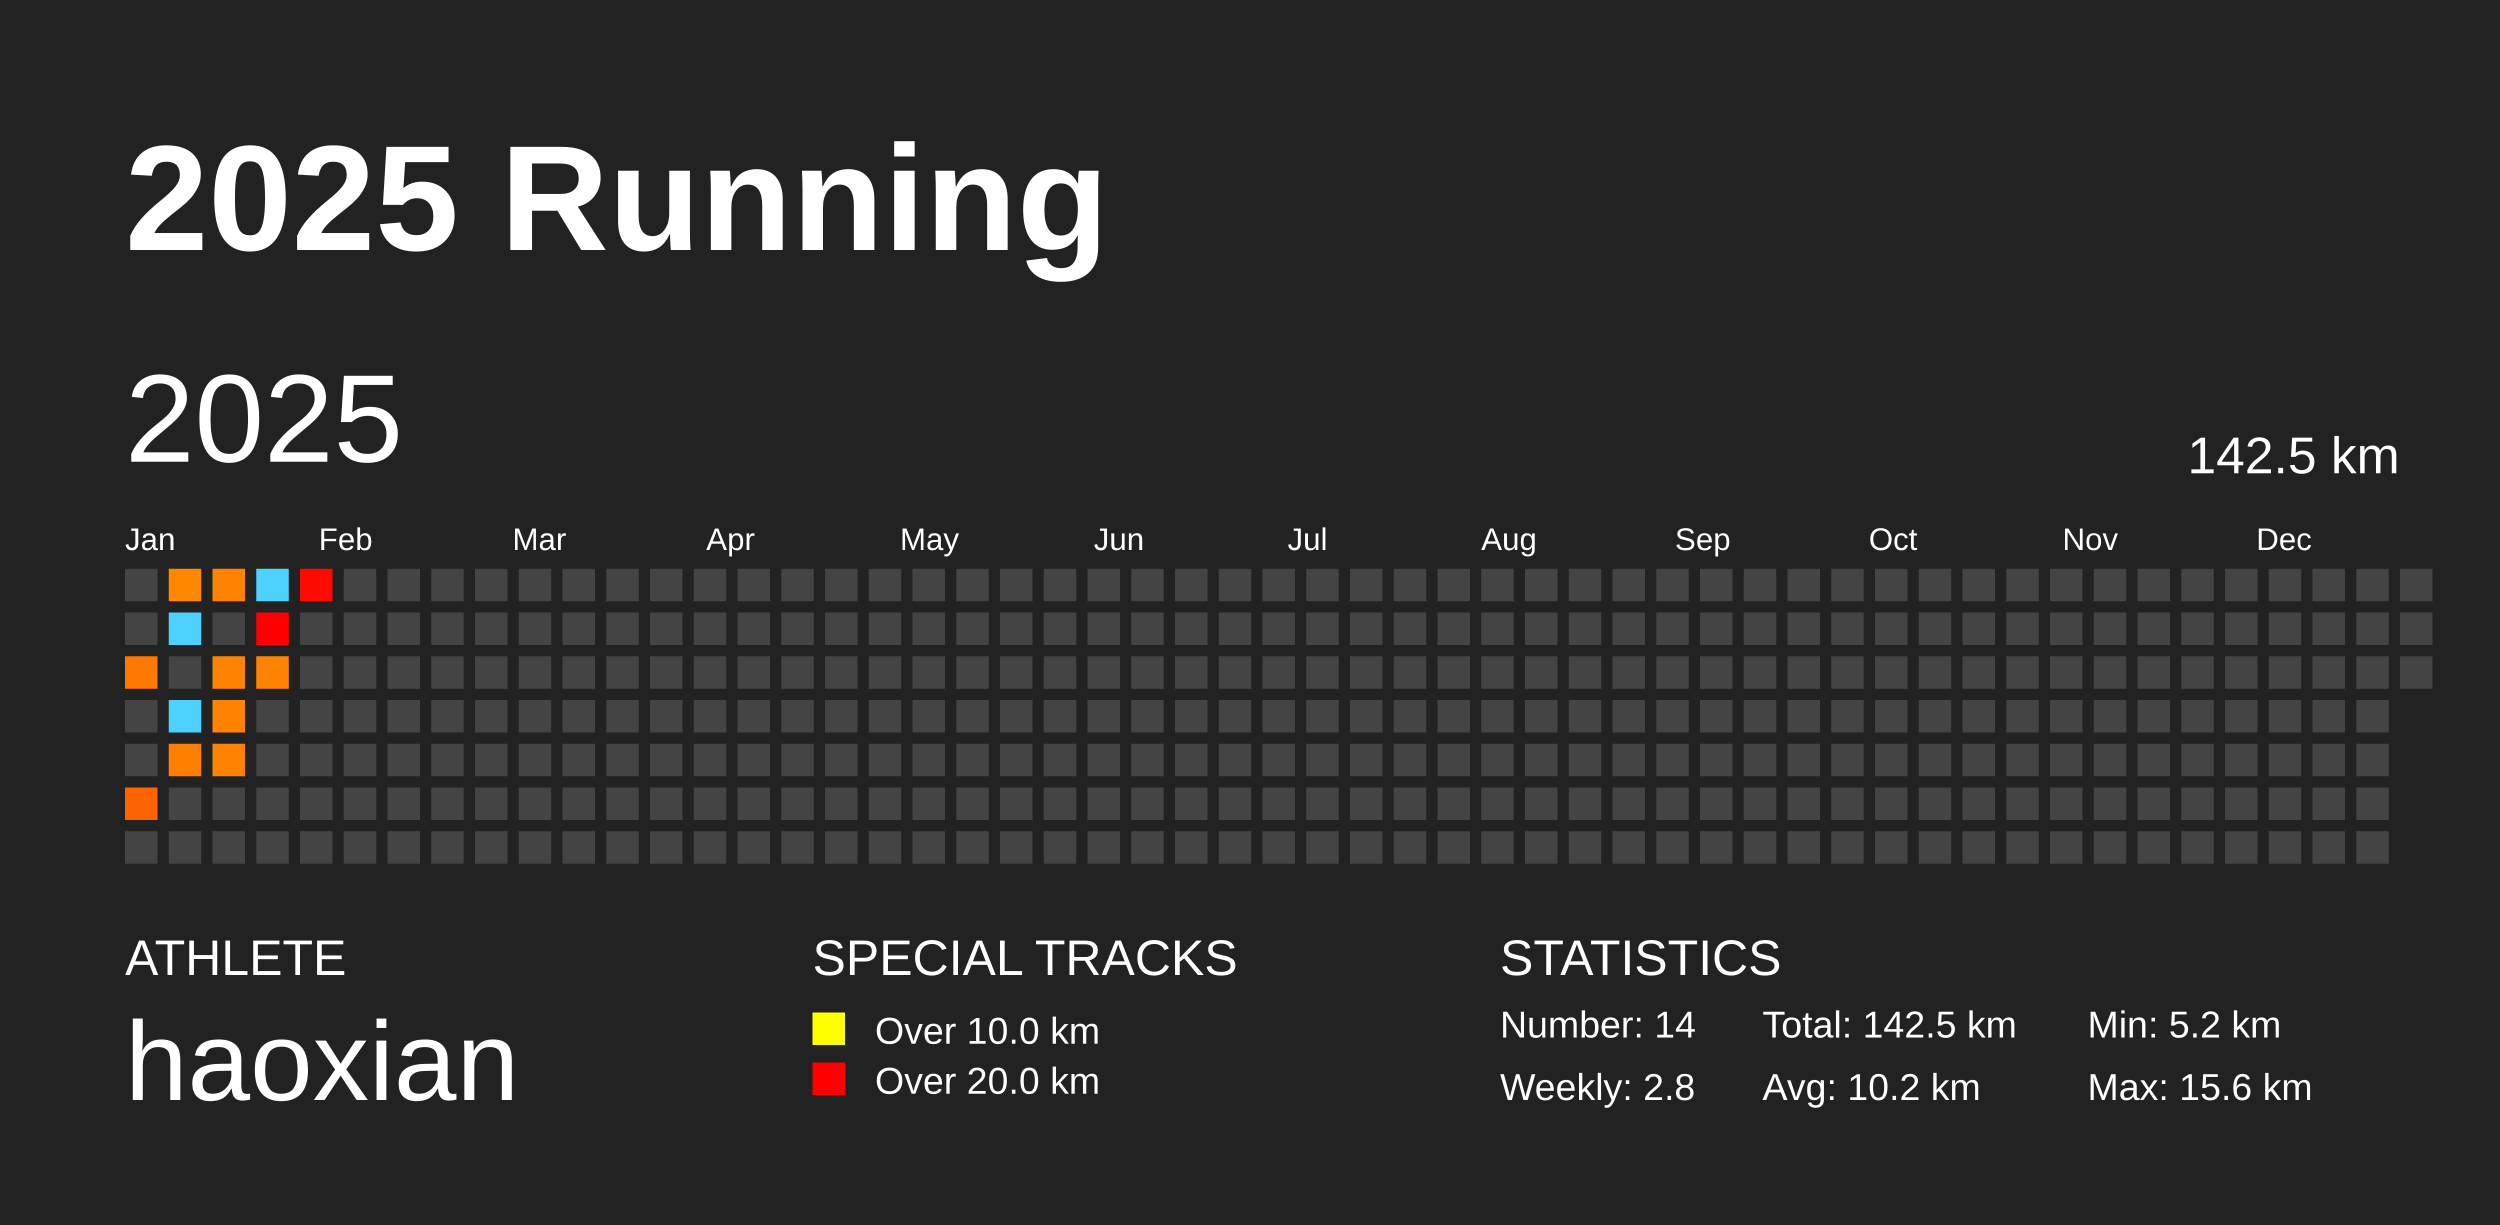
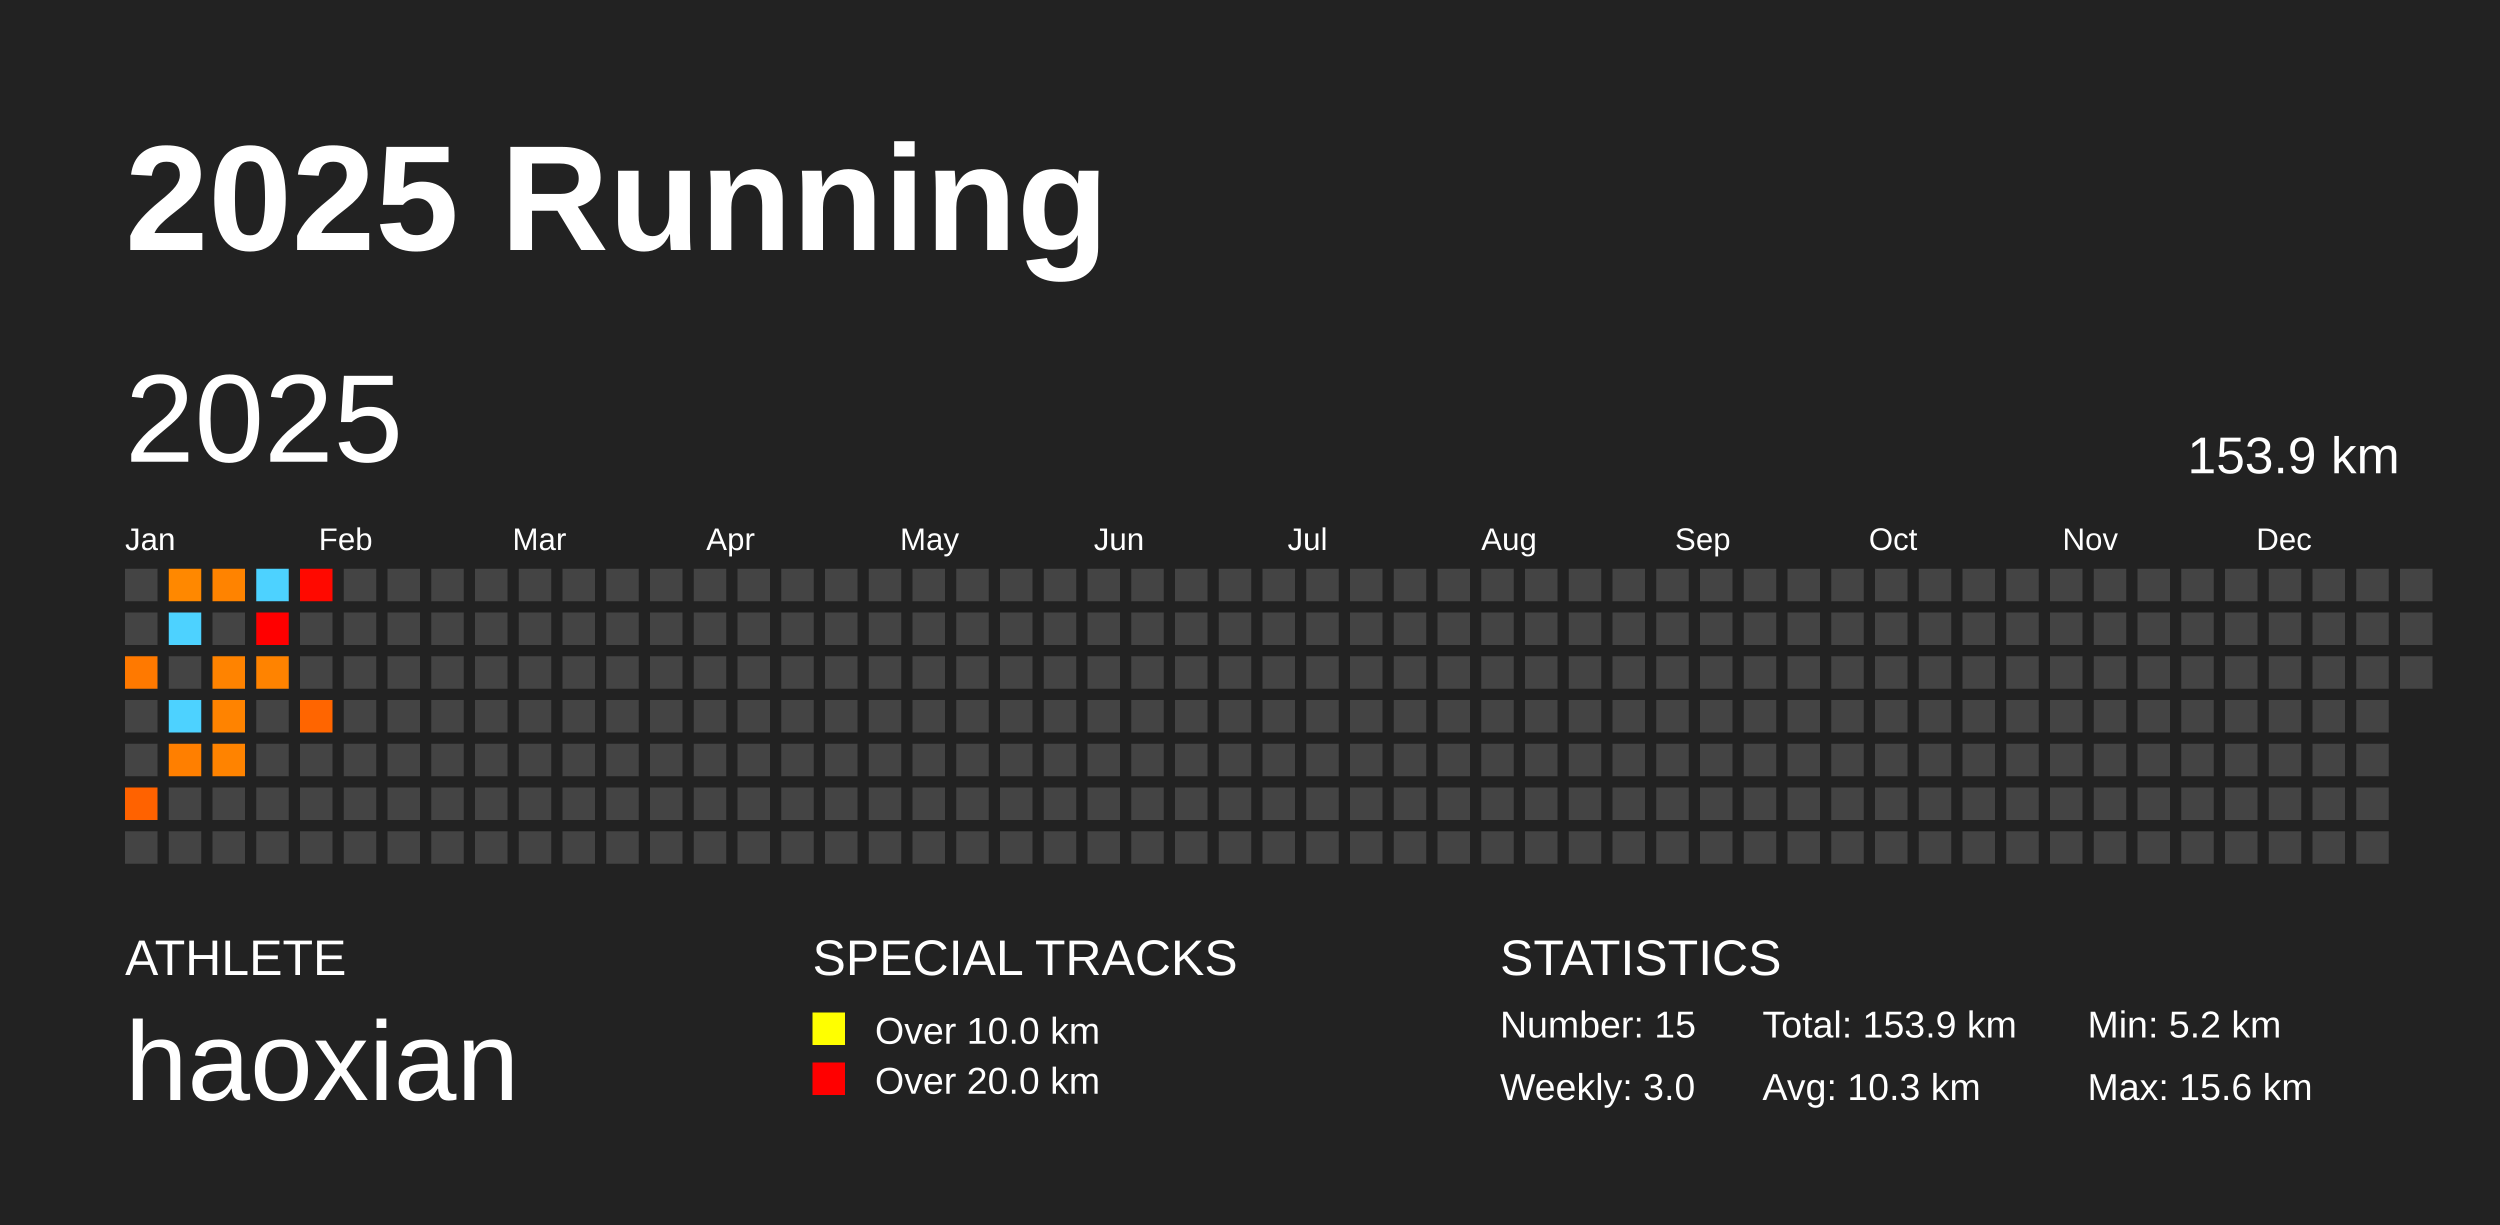
<svg xmlns="http://www.w3.org/2000/svg" baseProfile="full" height="98mm" version="1.1" viewBox="0,0,200,98" width="200mm">
  <defs />
  <rect fill="#222222" height="98" width="200" x="0" y="0" />
  <text fill="#FFFFFF" style="font-size:12px; font-family:Arial; font-weight:bold;" x="10" y="20">2025 Running</text>
  <text fill="#FFFFFF" style="font-size:4px; font-family:Arial" x="10" y="78">ATHLETE</text>
  <text fill="#FFFFFF" style="font-size:9px; font-family:Arial" x="10" y="88">haoxian</text>
  <text fill="#FFFFFF" style="font-size:4px; font-family:Arial" x="65" y="78">SPECIAL TRACKS</text>
  <rect fill="yellow" height="2.6" width="2.6" x="65" y="81" />
  <text fill="#FFFFFF" style="font-size:3px; font-family:Arial" x="70" y="83.5">Over 10.0 km</text>
  <rect fill="red" height="2.6" width="2.6" x="65" y="85" />
  <text fill="#FFFFFF" style="font-size:3px; font-family:Arial" x="70" y="87.5">Over 20.0 km</text>
  <text fill="#FFFFFF" style="font-size:4px; font-family:Arial" x="120" y="78">STATISTICS</text>
-   <text fill="#FFFFFF" style="font-size:3px; font-family:Arial" x="120" y="83">Number: 14</text>
-   <text fill="#FFFFFF" style="font-size:3px; font-family:Arial" x="120" y="88">Weekly: 2.8</text>
-   <text fill="#FFFFFF" style="font-size:3px; font-family:Arial" x="141" y="83">Total: 142.5 km</text>
-   <text fill="#FFFFFF" style="font-size:3px; font-family:Arial" x="141" y="88">Avg: 10.2 km</text>
+   <text fill="#FFFFFF" style="font-size:3px; font-family:Arial" x="120" y="83">Number: 15</text>
+   <text fill="#FFFFFF" style="font-size:3px; font-family:Arial" x="120" y="88">Weekly: 3.0</text>
+   <text fill="#FFFFFF" style="font-size:3px; font-family:Arial" x="141" y="83">Total: 153.9 km</text>
+   <text fill="#FFFFFF" style="font-size:3px; font-family:Arial" x="141" y="88">Avg: 10.3 km</text>
  <text fill="#FFFFFF" style="font-size:3px; font-family:Arial" x="167" y="83">Min: 5.2 km</text>
  <text fill="#FFFFFF" style="font-size:3px; font-family:Arial" x="167" y="88">Max: 15.6 km</text>
  <text dominant-baseline="hanging" fill="#FFFFFF" style="font-size:10.0px; font-family:Arial;" x="10" y="30">2025</text>
-   <text dominant-baseline="hanging" fill="#FFFFFF" style="font-size:4.125px; font-family:Arial;" x="175" y="35">142.5 km</text>
+   <text dominant-baseline="hanging" fill="#FFFFFF" style="font-size:4.125px; font-family:Arial;" x="175" y="35">153.9 km</text>
  <text fill="#FFFFFF" style="font-size:2.5px; font-family:Arial" x="10.0" y="44">Jan</text>
  <text fill="#FFFFFF" style="font-size:2.5px; font-family:Arial" x="25.5" y="44">Feb</text>
  <text fill="#FFFFFF" style="font-size:2.5px; font-family:Arial" x="41.0" y="44">Mar</text>
  <text fill="#FFFFFF" style="font-size:2.5px; font-family:Arial" x="56.5" y="44">Apr</text>
  <text fill="#FFFFFF" style="font-size:2.5px; font-family:Arial" x="72.0" y="44">May</text>
  <text fill="#FFFFFF" style="font-size:2.5px; font-family:Arial" x="87.5" y="44">Jun</text>
  <text fill="#FFFFFF" style="font-size:2.5px; font-family:Arial" x="103.0" y="44">Jul</text>
  <text fill="#FFFFFF" style="font-size:2.5px; font-family:Arial" x="118.5" y="44">Aug</text>
  <text fill="#FFFFFF" style="font-size:2.5px; font-family:Arial" x="134.0" y="44">Sep</text>
  <text fill="#FFFFFF" style="font-size:2.5px; font-family:Arial" x="149.5" y="44">Oct</text>
  <text fill="#FFFFFF" style="font-size:2.5px; font-family:Arial" x="165.0" y="44">Nov</text>
  <text fill="#FFFFFF" style="font-size:2.5px; font-family:Arial" x="180.5" y="44">Dec</text>
  <rect fill="#444444" height="2.6" width="2.6" x="10.0" y="45.5" />
  <rect fill="#444444" height="2.6" width="2.6" x="10.0" y="49.0" />
  <rect fill="#ff7900" height="2.6" width="2.6" x="10.0" y="52.5" />
  <rect fill="#444444" height="2.6" width="2.6" x="10.0" y="56.0" />
  <rect fill="#444444" height="2.6" width="2.6" x="10.0" y="59.5" />
  <rect fill="#ff6200" height="2.6" width="2.6" x="10.0" y="63.0" />
  <rect fill="#444444" height="2.6" width="2.6" x="10.0" y="66.5" />
  <rect fill="#ff8800" height="2.6" width="2.6" x="13.5" y="45.5" />
  <rect fill="#4dd2ff" height="2.6" width="2.6" x="13.5" y="49.0" />
  <rect fill="#444444" height="2.6" width="2.6" x="13.5" y="52.5" />
  <rect fill="#4dd2ff" height="2.6" width="2.6" x="13.5" y="56.0" />
  <rect fill="#ff7f00" height="2.6" width="2.6" x="13.5" y="59.5" />
  <rect fill="#444444" height="2.6" width="2.6" x="13.5" y="63.0" />
  <rect fill="#444444" height="2.6" width="2.6" x="13.5" y="66.5" />
  <rect fill="#ff8300" height="2.6" width="2.6" x="17.0" y="45.5" />
  <rect fill="#444444" height="2.6" width="2.6" x="17.0" y="49.0" />
  <rect fill="#ff8300" height="2.6" width="2.6" x="17.0" y="52.5" />
  <rect fill="#ff8300" height="2.6" width="2.6" x="17.0" y="56.0" />
  <rect fill="#ff8300" height="2.6" width="2.6" x="17.0" y="59.5" />
  <rect fill="#444444" height="2.6" width="2.6" x="17.0" y="63.0" />
  <rect fill="#444444" height="2.6" width="2.6" x="17.0" y="66.5" />
  <rect fill="#4dd2ff" height="2.6" width="2.6" x="20.5" y="45.5" />
  <rect fill="#ff0000" height="2.6" width="2.6" x="20.5" y="49.0" />
  <rect fill="#ff8300" height="2.6" width="2.6" x="20.5" y="52.5" />
  <rect fill="#444444" height="2.6" width="2.6" x="20.5" y="56.0" />
  <rect fill="#444444" height="2.6" width="2.6" x="20.5" y="59.5" />
  <rect fill="#444444" height="2.6" width="2.6" x="20.5" y="63.0" />
  <rect fill="#444444" height="2.6" width="2.6" x="20.5" y="66.5" />
  <rect fill="#ff0900" height="2.6" width="2.6" x="24.0" y="45.5" />
  <rect fill="#444444" height="2.6" width="2.6" x="24.0" y="49.0" />
  <rect fill="#444444" height="2.6" width="2.6" x="24.0" y="52.5" />
-   <rect fill="#444444" height="2.6" width="2.6" x="24.0" y="56.0" />
+   <rect fill="#ff6500" height="2.6" width="2.6" x="24.0" y="56.0" />
  <rect fill="#444444" height="2.6" width="2.6" x="24.0" y="59.5" />
  <rect fill="#444444" height="2.6" width="2.6" x="24.0" y="63.0" />
  <rect fill="#444444" height="2.6" width="2.6" x="24.0" y="66.5" />
  <rect fill="#444444" height="2.6" width="2.6" x="27.5" y="45.5" />
  <rect fill="#444444" height="2.6" width="2.6" x="27.5" y="49.0" />
  <rect fill="#444444" height="2.6" width="2.6" x="27.5" y="52.5" />
  <rect fill="#444444" height="2.6" width="2.6" x="27.5" y="56.0" />
  <rect fill="#444444" height="2.6" width="2.6" x="27.5" y="59.5" />
  <rect fill="#444444" height="2.6" width="2.6" x="27.5" y="63.0" />
  <rect fill="#444444" height="2.6" width="2.6" x="27.5" y="66.5" />
  <rect fill="#444444" height="2.6" width="2.6" x="31.0" y="45.5" />
  <rect fill="#444444" height="2.6" width="2.6" x="31.0" y="49.0" />
  <rect fill="#444444" height="2.6" width="2.6" x="31.0" y="52.5" />
  <rect fill="#444444" height="2.6" width="2.6" x="31.0" y="56.0" />
  <rect fill="#444444" height="2.6" width="2.6" x="31.0" y="59.5" />
  <rect fill="#444444" height="2.6" width="2.6" x="31.0" y="63.0" />
  <rect fill="#444444" height="2.6" width="2.6" x="31.0" y="66.5" />
  <rect fill="#444444" height="2.6" width="2.6" x="34.5" y="45.5" />
  <rect fill="#444444" height="2.6" width="2.6" x="34.5" y="49.0" />
  <rect fill="#444444" height="2.6" width="2.6" x="34.5" y="52.5" />
  <rect fill="#444444" height="2.6" width="2.6" x="34.5" y="56.0" />
  <rect fill="#444444" height="2.6" width="2.6" x="34.5" y="59.5" />
  <rect fill="#444444" height="2.6" width="2.6" x="34.5" y="63.0" />
  <rect fill="#444444" height="2.6" width="2.6" x="34.5" y="66.5" />
  <rect fill="#444444" height="2.6" width="2.6" x="38.0" y="45.5" />
  <rect fill="#444444" height="2.6" width="2.6" x="38.0" y="49.0" />
  <rect fill="#444444" height="2.6" width="2.6" x="38.0" y="52.5" />
  <rect fill="#444444" height="2.6" width="2.6" x="38.0" y="56.0" />
  <rect fill="#444444" height="2.6" width="2.6" x="38.0" y="59.5" />
  <rect fill="#444444" height="2.6" width="2.6" x="38.0" y="63.0" />
  <rect fill="#444444" height="2.6" width="2.6" x="38.0" y="66.5" />
  <rect fill="#444444" height="2.6" width="2.6" x="41.5" y="45.5" />
  <rect fill="#444444" height="2.6" width="2.6" x="41.5" y="49.0" />
  <rect fill="#444444" height="2.6" width="2.6" x="41.5" y="52.5" />
  <rect fill="#444444" height="2.6" width="2.6" x="41.5" y="56.0" />
  <rect fill="#444444" height="2.6" width="2.6" x="41.5" y="59.5" />
  <rect fill="#444444" height="2.6" width="2.6" x="41.5" y="63.0" />
  <rect fill="#444444" height="2.6" width="2.6" x="41.5" y="66.5" />
  <rect fill="#444444" height="2.6" width="2.6" x="45.0" y="45.5" />
  <rect fill="#444444" height="2.6" width="2.6" x="45.0" y="49.0" />
  <rect fill="#444444" height="2.6" width="2.6" x="45.0" y="52.5" />
  <rect fill="#444444" height="2.6" width="2.6" x="45.0" y="56.0" />
  <rect fill="#444444" height="2.6" width="2.6" x="45.0" y="59.5" />
  <rect fill="#444444" height="2.6" width="2.6" x="45.0" y="63.0" />
  <rect fill="#444444" height="2.6" width="2.6" x="45.0" y="66.5" />
  <rect fill="#444444" height="2.6" width="2.6" x="48.5" y="45.5" />
  <rect fill="#444444" height="2.6" width="2.6" x="48.5" y="49.0" />
  <rect fill="#444444" height="2.6" width="2.6" x="48.5" y="52.5" />
  <rect fill="#444444" height="2.6" width="2.6" x="48.5" y="56.0" />
  <rect fill="#444444" height="2.6" width="2.6" x="48.5" y="59.5" />
  <rect fill="#444444" height="2.6" width="2.6" x="48.5" y="63.0" />
  <rect fill="#444444" height="2.6" width="2.6" x="48.5" y="66.5" />
  <rect fill="#444444" height="2.6" width="2.6" x="52.0" y="45.5" />
  <rect fill="#444444" height="2.6" width="2.6" x="52.0" y="49.0" />
  <rect fill="#444444" height="2.6" width="2.6" x="52.0" y="52.5" />
  <rect fill="#444444" height="2.6" width="2.6" x="52.0" y="56.0" />
  <rect fill="#444444" height="2.6" width="2.6" x="52.0" y="59.5" />
  <rect fill="#444444" height="2.6" width="2.6" x="52.0" y="63.0" />
  <rect fill="#444444" height="2.6" width="2.6" x="52.0" y="66.5" />
  <rect fill="#444444" height="2.6" width="2.6" x="55.5" y="45.5" />
  <rect fill="#444444" height="2.6" width="2.6" x="55.5" y="49.0" />
  <rect fill="#444444" height="2.6" width="2.6" x="55.5" y="52.5" />
  <rect fill="#444444" height="2.6" width="2.6" x="55.5" y="56.0" />
  <rect fill="#444444" height="2.6" width="2.6" x="55.5" y="59.5" />
  <rect fill="#444444" height="2.6" width="2.6" x="55.5" y="63.0" />
  <rect fill="#444444" height="2.6" width="2.6" x="55.5" y="66.5" />
  <rect fill="#444444" height="2.6" width="2.6" x="59.0" y="45.5" />
  <rect fill="#444444" height="2.6" width="2.6" x="59.0" y="49.0" />
  <rect fill="#444444" height="2.6" width="2.6" x="59.0" y="52.5" />
  <rect fill="#444444" height="2.6" width="2.6" x="59.0" y="56.0" />
  <rect fill="#444444" height="2.6" width="2.6" x="59.0" y="59.5" />
  <rect fill="#444444" height="2.6" width="2.6" x="59.0" y="63.0" />
  <rect fill="#444444" height="2.6" width="2.6" x="59.0" y="66.5" />
  <rect fill="#444444" height="2.6" width="2.6" x="62.5" y="45.5" />
  <rect fill="#444444" height="2.6" width="2.6" x="62.5" y="49.0" />
  <rect fill="#444444" height="2.6" width="2.6" x="62.5" y="52.5" />
  <rect fill="#444444" height="2.6" width="2.6" x="62.5" y="56.0" />
  <rect fill="#444444" height="2.6" width="2.6" x="62.5" y="59.5" />
  <rect fill="#444444" height="2.6" width="2.6" x="62.5" y="63.0" />
  <rect fill="#444444" height="2.6" width="2.6" x="62.5" y="66.5" />
  <rect fill="#444444" height="2.6" width="2.6" x="66.0" y="45.5" />
  <rect fill="#444444" height="2.6" width="2.6" x="66.0" y="49.0" />
  <rect fill="#444444" height="2.6" width="2.6" x="66.0" y="52.5" />
  <rect fill="#444444" height="2.6" width="2.6" x="66.0" y="56.0" />
  <rect fill="#444444" height="2.6" width="2.6" x="66.0" y="59.5" />
  <rect fill="#444444" height="2.6" width="2.6" x="66.0" y="63.0" />
  <rect fill="#444444" height="2.6" width="2.6" x="66.0" y="66.5" />
  <rect fill="#444444" height="2.6" width="2.6" x="69.5" y="45.5" />
  <rect fill="#444444" height="2.6" width="2.6" x="69.5" y="49.0" />
  <rect fill="#444444" height="2.6" width="2.6" x="69.5" y="52.5" />
  <rect fill="#444444" height="2.6" width="2.6" x="69.5" y="56.0" />
  <rect fill="#444444" height="2.6" width="2.6" x="69.5" y="59.5" />
  <rect fill="#444444" height="2.6" width="2.6" x="69.5" y="63.0" />
  <rect fill="#444444" height="2.6" width="2.6" x="69.5" y="66.5" />
  <rect fill="#444444" height="2.6" width="2.6" x="73.0" y="45.5" />
  <rect fill="#444444" height="2.6" width="2.6" x="73.0" y="49.0" />
  <rect fill="#444444" height="2.6" width="2.6" x="73.0" y="52.5" />
  <rect fill="#444444" height="2.6" width="2.6" x="73.0" y="56.0" />
  <rect fill="#444444" height="2.6" width="2.6" x="73.0" y="59.5" />
  <rect fill="#444444" height="2.6" width="2.6" x="73.0" y="63.0" />
  <rect fill="#444444" height="2.6" width="2.6" x="73.0" y="66.5" />
  <rect fill="#444444" height="2.6" width="2.6" x="76.5" y="45.5" />
  <rect fill="#444444" height="2.6" width="2.6" x="76.5" y="49.0" />
  <rect fill="#444444" height="2.6" width="2.6" x="76.5" y="52.5" />
  <rect fill="#444444" height="2.6" width="2.6" x="76.5" y="56.0" />
  <rect fill="#444444" height="2.6" width="2.6" x="76.5" y="59.5" />
  <rect fill="#444444" height="2.6" width="2.6" x="76.5" y="63.0" />
  <rect fill="#444444" height="2.6" width="2.6" x="76.5" y="66.5" />
  <rect fill="#444444" height="2.6" width="2.6" x="80.0" y="45.5" />
  <rect fill="#444444" height="2.6" width="2.6" x="80.0" y="49.0" />
  <rect fill="#444444" height="2.6" width="2.6" x="80.0" y="52.5" />
  <rect fill="#444444" height="2.6" width="2.6" x="80.0" y="56.0" />
  <rect fill="#444444" height="2.6" width="2.6" x="80.0" y="59.5" />
  <rect fill="#444444" height="2.6" width="2.6" x="80.0" y="63.0" />
  <rect fill="#444444" height="2.6" width="2.6" x="80.0" y="66.5" />
  <rect fill="#444444" height="2.6" width="2.6" x="83.5" y="45.5" />
  <rect fill="#444444" height="2.6" width="2.6" x="83.5" y="49.0" />
  <rect fill="#444444" height="2.6" width="2.6" x="83.5" y="52.5" />
  <rect fill="#444444" height="2.6" width="2.6" x="83.5" y="56.0" />
  <rect fill="#444444" height="2.6" width="2.6" x="83.5" y="59.5" />
  <rect fill="#444444" height="2.6" width="2.6" x="83.5" y="63.0" />
  <rect fill="#444444" height="2.6" width="2.6" x="83.5" y="66.5" />
  <rect fill="#444444" height="2.6" width="2.6" x="87.0" y="45.5" />
  <rect fill="#444444" height="2.6" width="2.6" x="87.0" y="49.0" />
  <rect fill="#444444" height="2.6" width="2.6" x="87.0" y="52.5" />
  <rect fill="#444444" height="2.6" width="2.6" x="87.0" y="56.0" />
  <rect fill="#444444" height="2.6" width="2.6" x="87.0" y="59.5" />
  <rect fill="#444444" height="2.6" width="2.6" x="87.0" y="63.0" />
  <rect fill="#444444" height="2.6" width="2.6" x="87.0" y="66.5" />
  <rect fill="#444444" height="2.6" width="2.6" x="90.5" y="45.5" />
  <rect fill="#444444" height="2.6" width="2.6" x="90.5" y="49.0" />
  <rect fill="#444444" height="2.6" width="2.6" x="90.5" y="52.5" />
  <rect fill="#444444" height="2.6" width="2.6" x="90.5" y="56.0" />
  <rect fill="#444444" height="2.6" width="2.6" x="90.5" y="59.5" />
  <rect fill="#444444" height="2.6" width="2.6" x="90.5" y="63.0" />
  <rect fill="#444444" height="2.6" width="2.6" x="90.5" y="66.5" />
  <rect fill="#444444" height="2.6" width="2.6" x="94.0" y="45.5" />
  <rect fill="#444444" height="2.6" width="2.6" x="94.0" y="49.0" />
  <rect fill="#444444" height="2.6" width="2.6" x="94.0" y="52.5" />
  <rect fill="#444444" height="2.6" width="2.6" x="94.0" y="56.0" />
  <rect fill="#444444" height="2.6" width="2.6" x="94.0" y="59.5" />
  <rect fill="#444444" height="2.6" width="2.6" x="94.0" y="63.0" />
  <rect fill="#444444" height="2.6" width="2.6" x="94.0" y="66.5" />
  <rect fill="#444444" height="2.6" width="2.6" x="97.5" y="45.5" />
  <rect fill="#444444" height="2.6" width="2.6" x="97.5" y="49.0" />
  <rect fill="#444444" height="2.6" width="2.6" x="97.5" y="52.5" />
  <rect fill="#444444" height="2.6" width="2.6" x="97.5" y="56.0" />
  <rect fill="#444444" height="2.6" width="2.6" x="97.5" y="59.5" />
  <rect fill="#444444" height="2.6" width="2.6" x="97.5" y="63.0" />
  <rect fill="#444444" height="2.6" width="2.6" x="97.5" y="66.5" />
  <rect fill="#444444" height="2.6" width="2.6" x="101.0" y="45.5" />
  <rect fill="#444444" height="2.6" width="2.6" x="101.0" y="49.0" />
  <rect fill="#444444" height="2.6" width="2.6" x="101.0" y="52.5" />
  <rect fill="#444444" height="2.6" width="2.6" x="101.0" y="56.0" />
  <rect fill="#444444" height="2.6" width="2.6" x="101.0" y="59.5" />
  <rect fill="#444444" height="2.6" width="2.6" x="101.0" y="63.0" />
  <rect fill="#444444" height="2.6" width="2.6" x="101.0" y="66.5" />
  <rect fill="#444444" height="2.6" width="2.6" x="104.5" y="45.5" />
  <rect fill="#444444" height="2.6" width="2.6" x="104.5" y="49.0" />
  <rect fill="#444444" height="2.6" width="2.6" x="104.5" y="52.5" />
  <rect fill="#444444" height="2.6" width="2.6" x="104.5" y="56.0" />
  <rect fill="#444444" height="2.6" width="2.6" x="104.5" y="59.5" />
  <rect fill="#444444" height="2.6" width="2.6" x="104.5" y="63.0" />
  <rect fill="#444444" height="2.6" width="2.6" x="104.5" y="66.5" />
  <rect fill="#444444" height="2.6" width="2.6" x="108.0" y="45.5" />
  <rect fill="#444444" height="2.6" width="2.6" x="108.0" y="49.0" />
  <rect fill="#444444" height="2.6" width="2.6" x="108.0" y="52.5" />
  <rect fill="#444444" height="2.6" width="2.6" x="108.0" y="56.0" />
  <rect fill="#444444" height="2.6" width="2.6" x="108.0" y="59.5" />
  <rect fill="#444444" height="2.6" width="2.6" x="108.0" y="63.0" />
  <rect fill="#444444" height="2.6" width="2.6" x="108.0" y="66.5" />
  <rect fill="#444444" height="2.6" width="2.6" x="111.5" y="45.5" />
  <rect fill="#444444" height="2.6" width="2.6" x="111.5" y="49.0" />
  <rect fill="#444444" height="2.6" width="2.6" x="111.5" y="52.5" />
  <rect fill="#444444" height="2.6" width="2.6" x="111.5" y="56.0" />
  <rect fill="#444444" height="2.6" width="2.6" x="111.5" y="59.5" />
  <rect fill="#444444" height="2.6" width="2.6" x="111.5" y="63.0" />
  <rect fill="#444444" height="2.6" width="2.6" x="111.5" y="66.5" />
  <rect fill="#444444" height="2.6" width="2.6" x="115.0" y="45.5" />
  <rect fill="#444444" height="2.6" width="2.6" x="115.0" y="49.0" />
  <rect fill="#444444" height="2.6" width="2.6" x="115.0" y="52.5" />
  <rect fill="#444444" height="2.6" width="2.6" x="115.0" y="56.0" />
  <rect fill="#444444" height="2.6" width="2.6" x="115.0" y="59.5" />
  <rect fill="#444444" height="2.6" width="2.6" x="115.0" y="63.0" />
  <rect fill="#444444" height="2.6" width="2.6" x="115.0" y="66.5" />
  <rect fill="#444444" height="2.6" width="2.6" x="118.5" y="45.5" />
  <rect fill="#444444" height="2.6" width="2.6" x="118.5" y="49.0" />
  <rect fill="#444444" height="2.6" width="2.6" x="118.5" y="52.5" />
  <rect fill="#444444" height="2.6" width="2.6" x="118.5" y="56.0" />
  <rect fill="#444444" height="2.6" width="2.6" x="118.5" y="59.5" />
  <rect fill="#444444" height="2.6" width="2.6" x="118.5" y="63.0" />
  <rect fill="#444444" height="2.6" width="2.6" x="118.5" y="66.5" />
  <rect fill="#444444" height="2.6" width="2.6" x="122.0" y="45.5" />
  <rect fill="#444444" height="2.6" width="2.6" x="122.0" y="49.0" />
  <rect fill="#444444" height="2.6" width="2.6" x="122.0" y="52.5" />
  <rect fill="#444444" height="2.6" width="2.6" x="122.0" y="56.0" />
  <rect fill="#444444" height="2.6" width="2.6" x="122.0" y="59.5" />
  <rect fill="#444444" height="2.6" width="2.6" x="122.0" y="63.0" />
  <rect fill="#444444" height="2.6" width="2.6" x="122.0" y="66.5" />
  <rect fill="#444444" height="2.6" width="2.6" x="125.5" y="45.5" />
  <rect fill="#444444" height="2.6" width="2.6" x="125.5" y="49.0" />
  <rect fill="#444444" height="2.6" width="2.6" x="125.5" y="52.5" />
  <rect fill="#444444" height="2.6" width="2.6" x="125.5" y="56.0" />
  <rect fill="#444444" height="2.6" width="2.6" x="125.5" y="59.5" />
  <rect fill="#444444" height="2.6" width="2.6" x="125.5" y="63.0" />
  <rect fill="#444444" height="2.6" width="2.6" x="125.5" y="66.5" />
  <rect fill="#444444" height="2.6" width="2.6" x="129.0" y="45.5" />
  <rect fill="#444444" height="2.6" width="2.6" x="129.0" y="49.0" />
  <rect fill="#444444" height="2.6" width="2.6" x="129.0" y="52.5" />
  <rect fill="#444444" height="2.6" width="2.6" x="129.0" y="56.0" />
  <rect fill="#444444" height="2.6" width="2.6" x="129.0" y="59.5" />
  <rect fill="#444444" height="2.6" width="2.6" x="129.0" y="63.0" />
  <rect fill="#444444" height="2.6" width="2.6" x="129.0" y="66.5" />
  <rect fill="#444444" height="2.6" width="2.6" x="132.5" y="45.5" />
  <rect fill="#444444" height="2.6" width="2.6" x="132.5" y="49.0" />
  <rect fill="#444444" height="2.6" width="2.6" x="132.5" y="52.5" />
  <rect fill="#444444" height="2.6" width="2.6" x="132.5" y="56.0" />
  <rect fill="#444444" height="2.6" width="2.6" x="132.5" y="59.5" />
  <rect fill="#444444" height="2.6" width="2.6" x="132.5" y="63.0" />
  <rect fill="#444444" height="2.6" width="2.6" x="132.5" y="66.5" />
  <rect fill="#444444" height="2.6" width="2.6" x="136.0" y="45.5" />
  <rect fill="#444444" height="2.6" width="2.6" x="136.0" y="49.0" />
  <rect fill="#444444" height="2.6" width="2.6" x="136.0" y="52.5" />
  <rect fill="#444444" height="2.6" width="2.6" x="136.0" y="56.0" />
  <rect fill="#444444" height="2.6" width="2.6" x="136.0" y="59.5" />
  <rect fill="#444444" height="2.6" width="2.6" x="136.0" y="63.0" />
  <rect fill="#444444" height="2.6" width="2.6" x="136.0" y="66.5" />
  <rect fill="#444444" height="2.6" width="2.6" x="139.5" y="45.5" />
  <rect fill="#444444" height="2.6" width="2.6" x="139.5" y="49.0" />
  <rect fill="#444444" height="2.6" width="2.6" x="139.5" y="52.5" />
  <rect fill="#444444" height="2.6" width="2.6" x="139.5" y="56.0" />
  <rect fill="#444444" height="2.6" width="2.6" x="139.5" y="59.5" />
  <rect fill="#444444" height="2.6" width="2.6" x="139.5" y="63.0" />
  <rect fill="#444444" height="2.6" width="2.6" x="139.5" y="66.5" />
  <rect fill="#444444" height="2.6" width="2.6" x="143.0" y="45.5" />
  <rect fill="#444444" height="2.6" width="2.6" x="143.0" y="49.0" />
  <rect fill="#444444" height="2.6" width="2.6" x="143.0" y="52.5" />
  <rect fill="#444444" height="2.6" width="2.6" x="143.0" y="56.0" />
  <rect fill="#444444" height="2.6" width="2.6" x="143.0" y="59.5" />
  <rect fill="#444444" height="2.6" width="2.6" x="143.0" y="63.0" />
  <rect fill="#444444" height="2.6" width="2.6" x="143.0" y="66.5" />
  <rect fill="#444444" height="2.6" width="2.6" x="146.5" y="45.5" />
  <rect fill="#444444" height="2.6" width="2.6" x="146.5" y="49.0" />
  <rect fill="#444444" height="2.6" width="2.6" x="146.5" y="52.5" />
  <rect fill="#444444" height="2.6" width="2.6" x="146.5" y="56.0" />
  <rect fill="#444444" height="2.6" width="2.6" x="146.5" y="59.5" />
  <rect fill="#444444" height="2.6" width="2.6" x="146.5" y="63.0" />
  <rect fill="#444444" height="2.6" width="2.6" x="146.5" y="66.5" />
  <rect fill="#444444" height="2.6" width="2.6" x="150.0" y="45.5" />
  <rect fill="#444444" height="2.6" width="2.6" x="150.0" y="49.0" />
  <rect fill="#444444" height="2.6" width="2.6" x="150.0" y="52.5" />
  <rect fill="#444444" height="2.6" width="2.6" x="150.0" y="56.0" />
  <rect fill="#444444" height="2.6" width="2.6" x="150.0" y="59.5" />
  <rect fill="#444444" height="2.6" width="2.6" x="150.0" y="63.0" />
  <rect fill="#444444" height="2.6" width="2.6" x="150.0" y="66.5" />
  <rect fill="#444444" height="2.6" width="2.6" x="153.5" y="45.5" />
  <rect fill="#444444" height="2.6" width="2.6" x="153.5" y="49.0" />
  <rect fill="#444444" height="2.6" width="2.6" x="153.5" y="52.5" />
  <rect fill="#444444" height="2.6" width="2.6" x="153.5" y="56.0" />
  <rect fill="#444444" height="2.6" width="2.6" x="153.5" y="59.5" />
  <rect fill="#444444" height="2.6" width="2.6" x="153.5" y="63.0" />
  <rect fill="#444444" height="2.6" width="2.6" x="153.5" y="66.5" />
  <rect fill="#444444" height="2.6" width="2.6" x="157.0" y="45.5" />
  <rect fill="#444444" height="2.6" width="2.6" x="157.0" y="49.0" />
  <rect fill="#444444" height="2.6" width="2.6" x="157.0" y="52.5" />
  <rect fill="#444444" height="2.6" width="2.6" x="157.0" y="56.0" />
  <rect fill="#444444" height="2.6" width="2.6" x="157.0" y="59.5" />
  <rect fill="#444444" height="2.6" width="2.6" x="157.0" y="63.0" />
  <rect fill="#444444" height="2.6" width="2.6" x="157.0" y="66.5" />
  <rect fill="#444444" height="2.6" width="2.6" x="160.5" y="45.5" />
  <rect fill="#444444" height="2.6" width="2.6" x="160.5" y="49.0" />
  <rect fill="#444444" height="2.6" width="2.6" x="160.5" y="52.5" />
  <rect fill="#444444" height="2.6" width="2.6" x="160.5" y="56.0" />
  <rect fill="#444444" height="2.6" width="2.6" x="160.5" y="59.5" />
  <rect fill="#444444" height="2.6" width="2.6" x="160.5" y="63.0" />
  <rect fill="#444444" height="2.6" width="2.6" x="160.5" y="66.5" />
  <rect fill="#444444" height="2.6" width="2.6" x="164.0" y="45.5" />
  <rect fill="#444444" height="2.6" width="2.6" x="164.0" y="49.0" />
  <rect fill="#444444" height="2.6" width="2.6" x="164.0" y="52.5" />
  <rect fill="#444444" height="2.6" width="2.6" x="164.0" y="56.0" />
  <rect fill="#444444" height="2.6" width="2.6" x="164.0" y="59.5" />
  <rect fill="#444444" height="2.6" width="2.6" x="164.0" y="63.0" />
  <rect fill="#444444" height="2.6" width="2.6" x="164.0" y="66.5" />
  <rect fill="#444444" height="2.6" width="2.6" x="167.5" y="45.5" />
  <rect fill="#444444" height="2.6" width="2.6" x="167.5" y="49.0" />
  <rect fill="#444444" height="2.6" width="2.6" x="167.5" y="52.5" />
  <rect fill="#444444" height="2.6" width="2.6" x="167.5" y="56.0" />
  <rect fill="#444444" height="2.6" width="2.6" x="167.5" y="59.5" />
  <rect fill="#444444" height="2.6" width="2.6" x="167.5" y="63.0" />
  <rect fill="#444444" height="2.6" width="2.6" x="167.5" y="66.5" />
  <rect fill="#444444" height="2.6" width="2.6" x="171.0" y="45.5" />
  <rect fill="#444444" height="2.6" width="2.6" x="171.0" y="49.0" />
  <rect fill="#444444" height="2.6" width="2.6" x="171.0" y="52.5" />
  <rect fill="#444444" height="2.6" width="2.6" x="171.0" y="56.0" />
  <rect fill="#444444" height="2.6" width="2.6" x="171.0" y="59.5" />
  <rect fill="#444444" height="2.6" width="2.6" x="171.0" y="63.0" />
  <rect fill="#444444" height="2.6" width="2.6" x="171.0" y="66.5" />
  <rect fill="#444444" height="2.6" width="2.6" x="174.5" y="45.5" />
  <rect fill="#444444" height="2.6" width="2.6" x="174.5" y="49.0" />
  <rect fill="#444444" height="2.6" width="2.6" x="174.5" y="52.5" />
  <rect fill="#444444" height="2.6" width="2.6" x="174.5" y="56.0" />
  <rect fill="#444444" height="2.6" width="2.6" x="174.5" y="59.5" />
  <rect fill="#444444" height="2.6" width="2.6" x="174.5" y="63.0" />
  <rect fill="#444444" height="2.6" width="2.6" x="174.5" y="66.5" />
  <rect fill="#444444" height="2.6" width="2.6" x="178.0" y="45.5" />
  <rect fill="#444444" height="2.6" width="2.6" x="178.0" y="49.0" />
  <rect fill="#444444" height="2.6" width="2.6" x="178.0" y="52.5" />
  <rect fill="#444444" height="2.6" width="2.6" x="178.0" y="56.0" />
  <rect fill="#444444" height="2.6" width="2.6" x="178.0" y="59.5" />
  <rect fill="#444444" height="2.6" width="2.6" x="178.0" y="63.0" />
  <rect fill="#444444" height="2.6" width="2.6" x="178.0" y="66.5" />
  <rect fill="#444444" height="2.6" width="2.6" x="181.5" y="45.5" />
  <rect fill="#444444" height="2.6" width="2.6" x="181.5" y="49.0" />
  <rect fill="#444444" height="2.6" width="2.6" x="181.5" y="52.5" />
  <rect fill="#444444" height="2.6" width="2.6" x="181.5" y="56.0" />
  <rect fill="#444444" height="2.6" width="2.6" x="181.5" y="59.5" />
  <rect fill="#444444" height="2.6" width="2.6" x="181.5" y="63.0" />
  <rect fill="#444444" height="2.6" width="2.6" x="181.5" y="66.5" />
  <rect fill="#444444" height="2.6" width="2.6" x="185.0" y="45.5" />
  <rect fill="#444444" height="2.6" width="2.6" x="185.0" y="49.0" />
  <rect fill="#444444" height="2.6" width="2.6" x="185.0" y="52.5" />
  <rect fill="#444444" height="2.6" width="2.6" x="185.0" y="56.0" />
  <rect fill="#444444" height="2.6" width="2.6" x="185.0" y="59.5" />
  <rect fill="#444444" height="2.6" width="2.6" x="185.0" y="63.0" />
  <rect fill="#444444" height="2.6" width="2.6" x="185.0" y="66.5" />
  <rect fill="#444444" height="2.6" width="2.6" x="188.5" y="45.5" />
  <rect fill="#444444" height="2.6" width="2.6" x="188.5" y="49.0" />
  <rect fill="#444444" height="2.6" width="2.6" x="188.5" y="52.5" />
  <rect fill="#444444" height="2.6" width="2.6" x="188.5" y="56.0" />
  <rect fill="#444444" height="2.6" width="2.6" x="188.5" y="59.5" />
  <rect fill="#444444" height="2.6" width="2.6" x="188.5" y="63.0" />
  <rect fill="#444444" height="2.6" width="2.6" x="188.5" y="66.5" />
  <rect fill="#444444" height="2.6" width="2.6" x="192.0" y="45.5" />
  <rect fill="#444444" height="2.6" width="2.6" x="192.0" y="49.0" />
  <rect fill="#444444" height="2.6" width="2.6" x="192.0" y="52.5" />
</svg>
